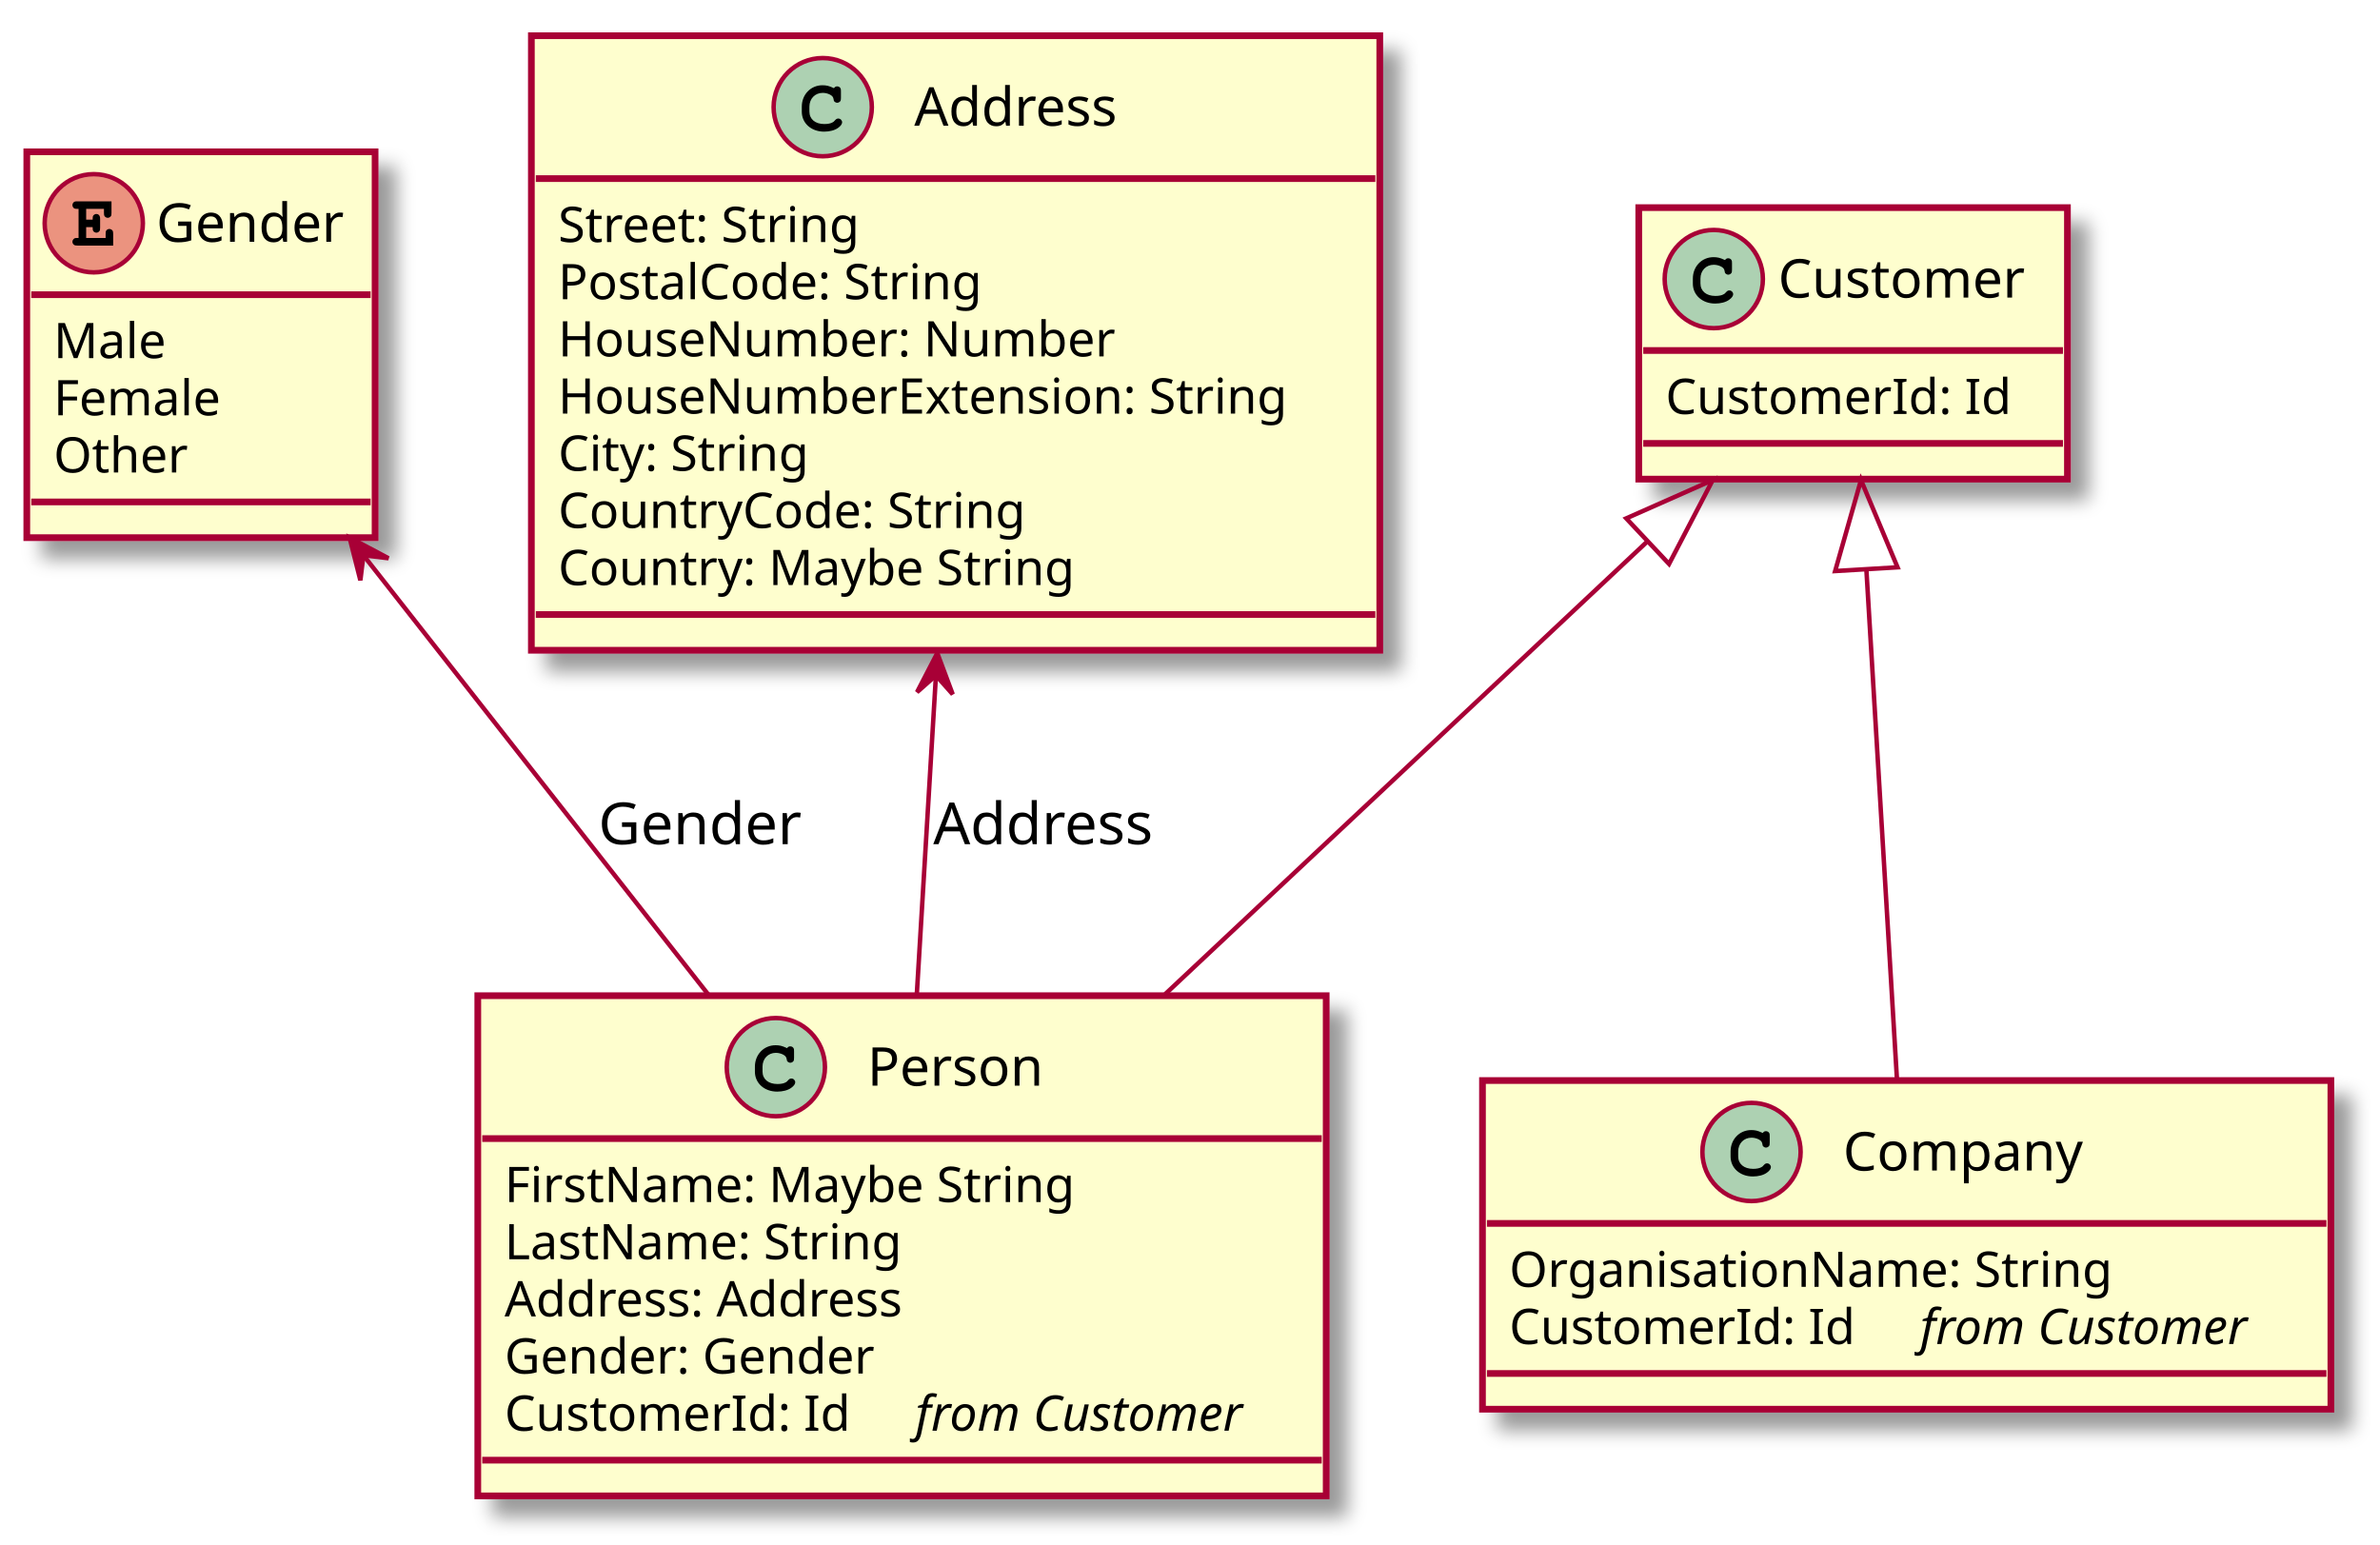
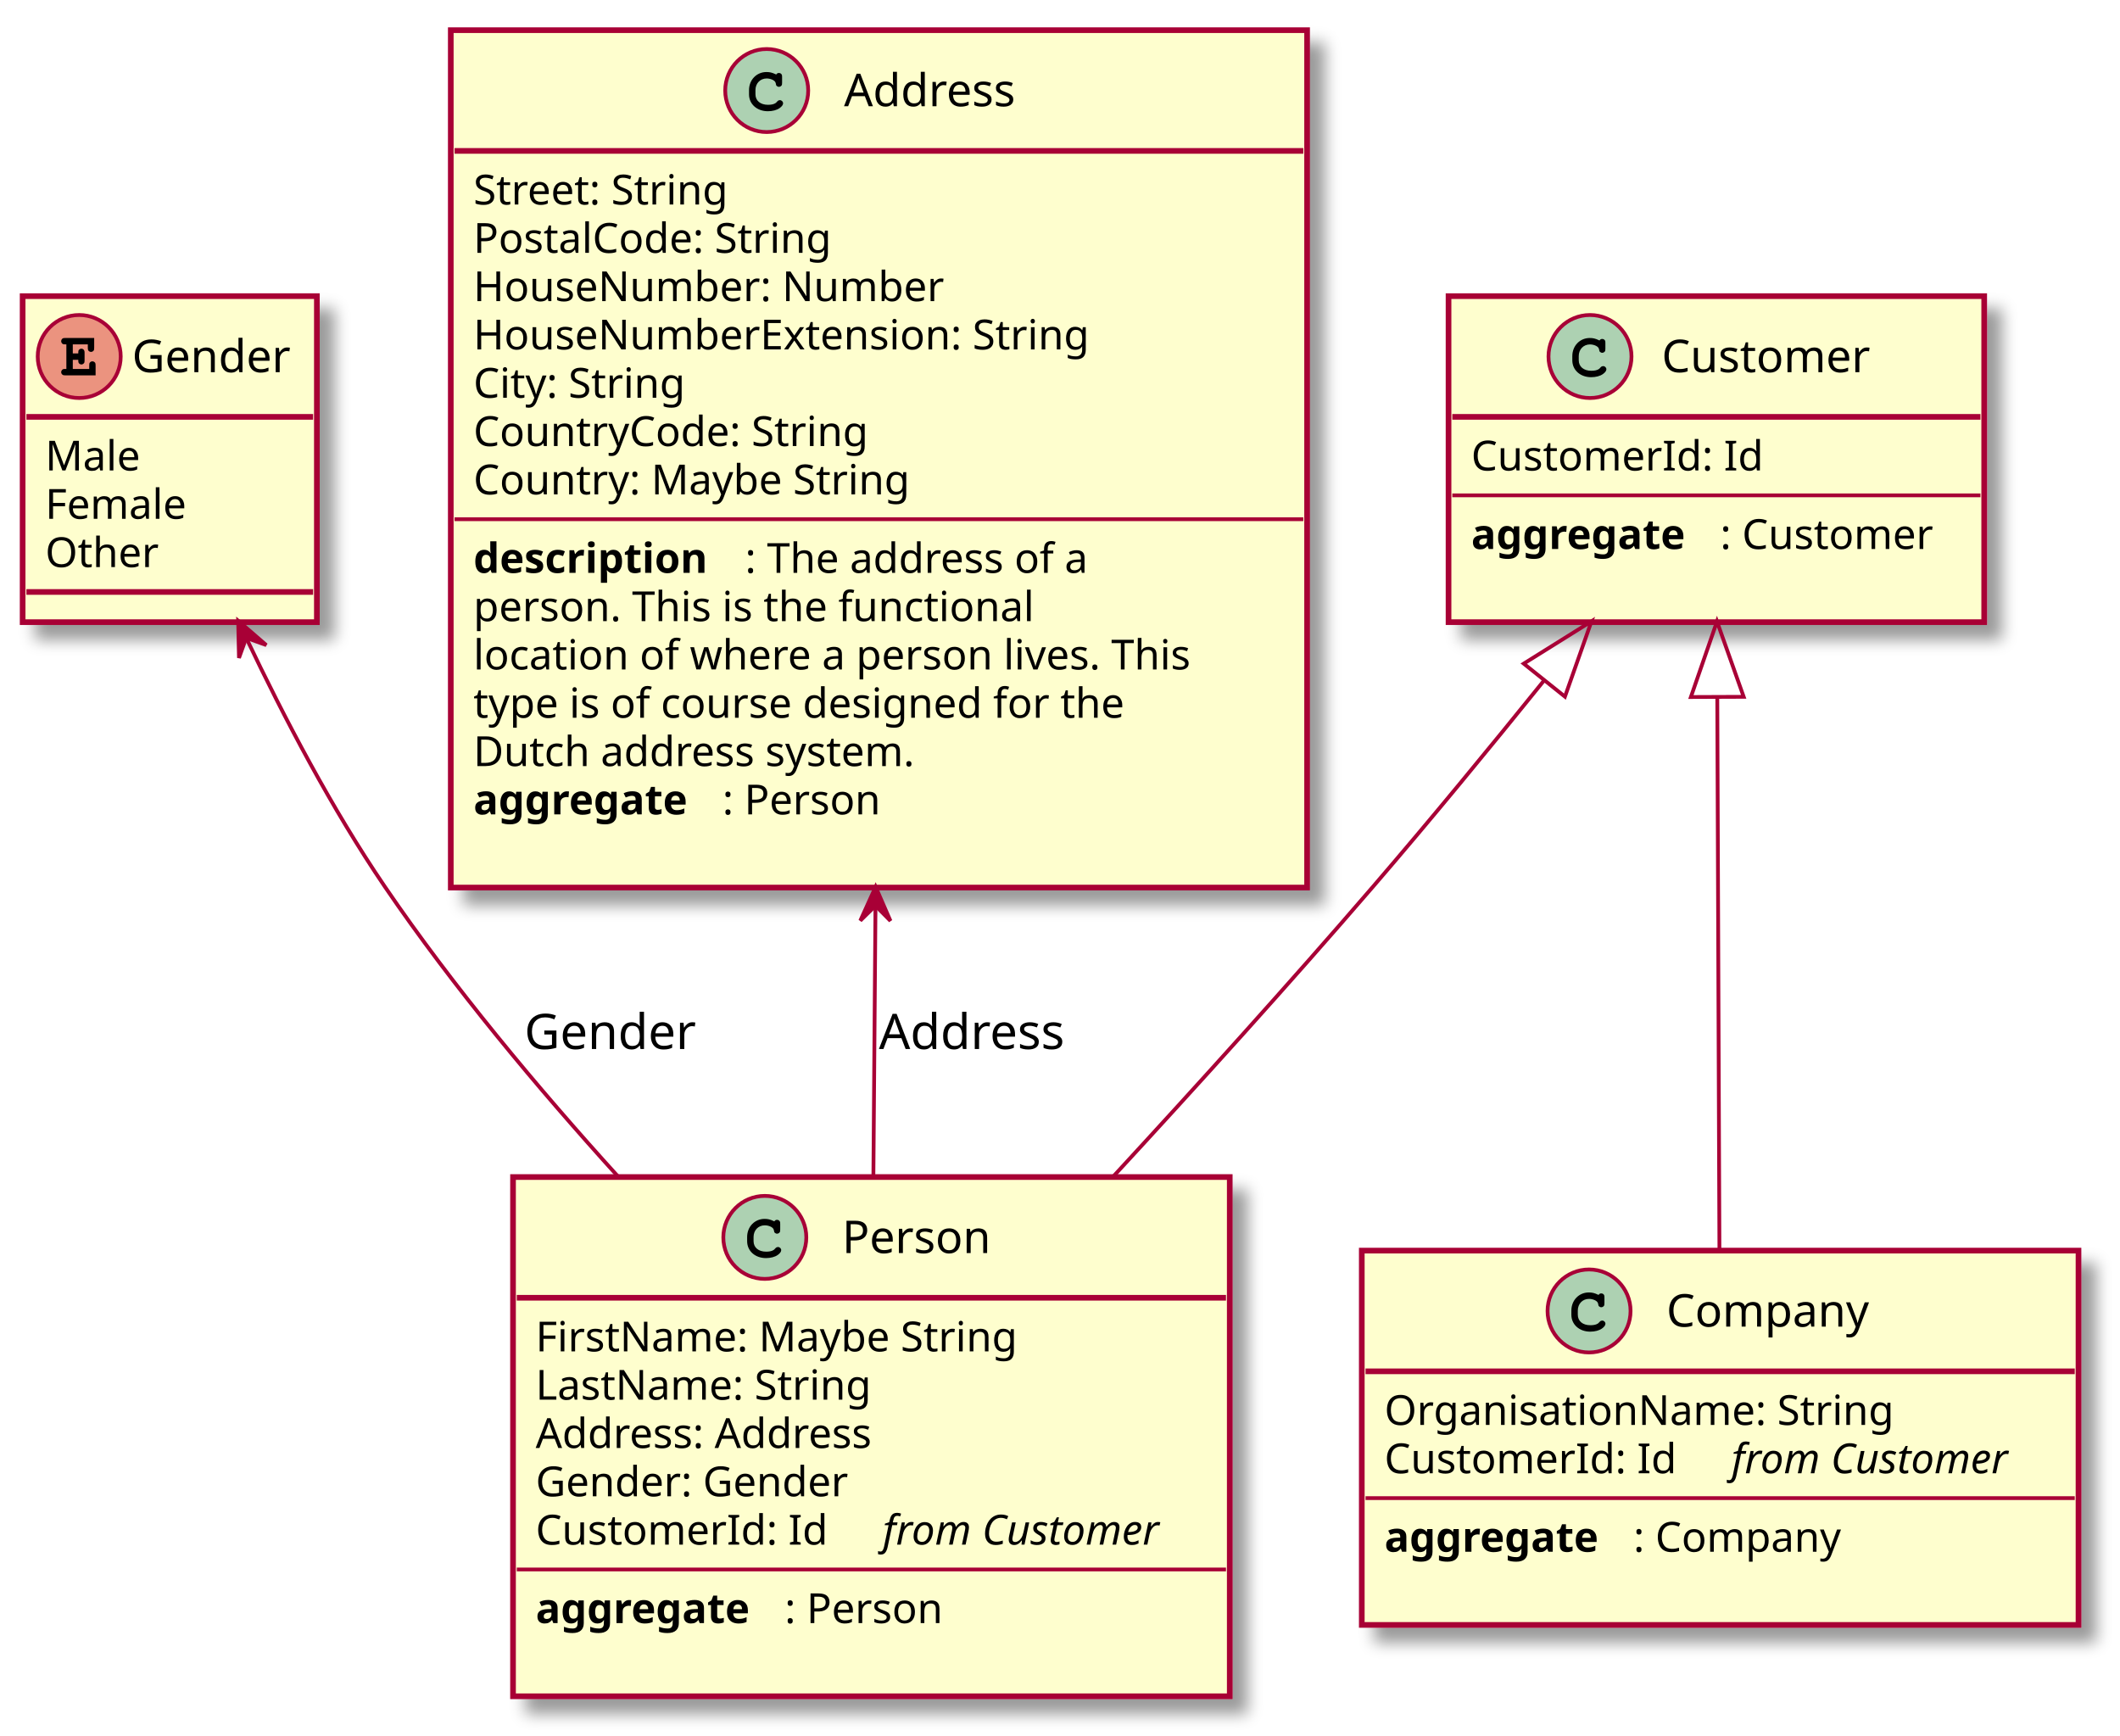
- <svg xmlns="http://www.w3.org/2000/svg" contentScriptType="application/ecmascript" contentStyleType="text/css" height="346px" preserveAspectRatio="none" style="width:533px;height:346px;" version="1.1" viewBox="0 0 533 346" width="533px" zoomAndPan="magnify">
+ <svg xmlns="http://www.w3.org/2000/svg" contentScriptType="application/ecmascript" contentStyleType="text/css" height="460px" preserveAspectRatio="none" style="width:562px;height:460px;" version="1.1" viewBox="0 0 562 460" width="562px" zoomAndPan="magnify">
  <defs>
-     <filter height="300%" id="f16e0un3itmb30" width="300%" x="-1" y="-1">
+     <filter height="300%" id="flpnhtrwldn13" width="300%" x="-1" y="-1">
      <feGaussianBlur result="blurOut" stdDeviation="2.0" />
      <feColorMatrix in="blurOut" result="blurOut2" type="matrix" values="0 0 0 0 0 0 0 0 0 0 0 0 0 0 0 0 0 0 .4 0" />
      <feOffset dx="4.0" dy="4.0" in="blurOut2" result="blurOut3" />
      <feBlend in="SourceGraphic" in2="blurOut3" mode="normal" />
    </filter>
  </defs>
  <g>
-     <rect fill="#FEFECE" filter="url(#f16e0un3itmb30)" height="86.414" id="Gender" style="stroke: #A80036; stroke-width: 1.5;" width="78" x="6" y="34" />
-     <ellipse cx="21" cy="50" fill="#EB937F" rx="11" ry="11" style="stroke: #A80036; stroke-width: 1.0;" />
-     <path d="M19.297,50.875 L19.297,53.297 L23.656,53.297 L23.656,52.422 C23.656,51.938 23.688,51.797 23.797,51.641 C23.969,51.391 24.234,51.281 24.5,51.281 C24.781,51.281 25.062,51.438 25.234,51.688 C25.312,51.844 25.344,51.984 25.344,52.422 L25.344,55 L17.344,55 C16.953,55 16.719,54.953 16.578,54.828 C16.359,54.672 16.219,54.422 16.219,54.156 C16.219,53.859 16.375,53.594 16.625,53.422 C16.781,53.312 16.938,53.297 17.344,53.297 L17.594,53.297 L17.594,46.781 L17.344,46.781 C16.922,46.781 16.734,46.75 16.578,46.641 C16.359,46.469 16.219,46.219 16.219,45.938 C16.219,45.656 16.375,45.359 16.625,45.203 C16.781,45.109 16.906,45.094 17.344,45.094 L24.969,45.094 L24.969,47.641 C24.969,48.109 24.938,48.25 24.828,48.422 C24.656,48.641 24.391,48.781 24.125,48.781 C23.844,48.781 23.562,48.625 23.391,48.375 C23.312,48.219 23.281,48.047 23.281,47.641 L23.281,46.781 L19.297,46.781 L19.297,49.188 L20.75,49.188 L20.75,49.062 C20.75,48.609 20.781,48.453 20.891,48.281 C21.062,48.062 21.328,47.922 21.578,47.922 C22.031,47.922 22.344,48.234 22.406,48.703 C22.422,48.859 22.422,48.906 22.422,49.062 L22.422,50.984 C22.422,51.438 22.391,51.594 22.266,51.75 C22.109,51.969 21.844,52.109 21.594,52.109 C21.297,52.109 21.016,51.953 20.859,51.703 C20.781,51.547 20.75,51.391 20.75,50.984 L20.75,50.875 Z " />
-     <text fill="#000000" font-family="sans-serif" font-size="12" lengthAdjust="spacingAndGlyphs" textLength="46" x="35" y="54.154">Gender</text>
-     <line style="stroke: #A80036; stroke-width: 1.5;" x1="7" x2="83" y1="66" y2="66" />
-     <text fill="#000000" font-family="sans-serif" font-size="11" lengthAdjust="spacingAndGlyphs" textLength="26" x="12" y="80.21">Male</text>
-     <text fill="#000000" font-family="sans-serif" font-size="11" lengthAdjust="spacingAndGlyphs" textLength="41" x="12" y="93.015">Female</text>
-     <text fill="#000000" font-family="sans-serif" font-size="11" lengthAdjust="spacingAndGlyphs" textLength="32" x="12" y="105.82">Other</text>
-     <line style="stroke: #A80036; stroke-width: 1.5;" x1="7" x2="83" y1="112.414" y2="112.414" />
-     <rect fill="#FEFECE" filter="url(#f16e0un3itmb30)" height="137.633" id="Address" style="stroke: #A80036; stroke-width: 1.5;" width="190" x="119" y="8" />
-     <ellipse cx="184.25" cy="24" fill="#ADD1B2" rx="11" ry="11" style="stroke: #A80036; stroke-width: 1.0;" />
-     <path d="M186.594,19.672 L186.766,19.75 C186.984,19.438 187.188,19.344 187.484,19.344 C187.781,19.344 188.062,19.484 188.219,19.75 C188.312,19.906 188.328,20.031 188.328,20.469 L188.328,21.891 C188.328,22.312 188.297,22.5 188.188,22.656 C188.016,22.875 187.75,23.016 187.484,23.016 C187.266,23.016 187.031,22.906 186.891,22.766 C186.75,22.641 186.719,22.516 186.656,22.109 C186.562,21.703 186.391,21.484 185.906,21.203 C185.438,20.953 184.828,20.797 184.25,20.797 C182.516,20.797 181.266,22.109 181.266,23.891 L181.266,24.984 C181.266,26.688 182.562,27.781 184.609,27.781 C185.375,27.781 186.062,27.656 186.484,27.391 C186.672,27.297 186.672,27.297 187.125,26.812 C187.312,26.625 187.516,26.547 187.734,26.547 C188.203,26.547 188.594,26.938 188.594,27.391 C188.594,27.781 188.266,28.234 187.688,28.641 C186.938,29.188 185.781,29.484 184.562,29.484 C181.672,29.484 179.562,27.594 179.562,25.016 L179.562,23.891 C179.562,21.172 181.562,19.094 184.188,19.094 C185.062,19.094 185.656,19.234 186.594,19.672 Z " />
-     <text fill="#000000" font-family="sans-serif" font-size="12" lengthAdjust="spacingAndGlyphs" textLength="51" x="204.75" y="28.154">Address</text>
-     <line style="stroke: #A80036; stroke-width: 1.5;" x1="120" x2="308" y1="40" y2="40" />
-     <text fill="#000000" font-family="sans-serif" font-size="11" lengthAdjust="spacingAndGlyphs" textLength="77" x="125" y="54.21">Street: String</text>
-     <text fill="#000000" font-family="sans-serif" font-size="11" lengthAdjust="spacingAndGlyphs" textLength="106" x="125" y="67.015">PostalCode: String</text>
-     <text fill="#000000" font-family="sans-serif" font-size="11" lengthAdjust="spacingAndGlyphs" textLength="134" x="125" y="79.82">HouseNumber: Number</text>
-     <text fill="#000000" font-family="sans-serif" font-size="11" lengthAdjust="spacingAndGlyphs" textLength="178" x="125" y="92.624">HouseNumberExtension: String</text>
-     <text fill="#000000" font-family="sans-serif" font-size="11" lengthAdjust="spacingAndGlyphs" textLength="63" x="125" y="105.429">City: String</text>
-     <text fill="#000000" font-family="sans-serif" font-size="11" lengthAdjust="spacingAndGlyphs" textLength="115" x="125" y="118.234">CountryCode: String</text>
-     <text fill="#000000" font-family="sans-serif" font-size="11" lengthAdjust="spacingAndGlyphs" textLength="126" x="125" y="131.039">Country: Maybe String</text>
-     <line style="stroke: #A80036; stroke-width: 1.5;" x1="120" x2="308" y1="137.633" y2="137.633" />
-     <rect fill="#FEFECE" filter="url(#f16e0un3itmb30)" height="112.023" id="Person" style="stroke: #A80036; stroke-width: 1.5;" width="190" x="107" y="223" />
-     <ellipse cx="173.75" cy="239" fill="#ADD1B2" rx="11" ry="11" style="stroke: #A80036; stroke-width: 1.0;" />
-     <path d="M176.094,234.672 L176.266,234.75 C176.484,234.438 176.688,234.344 176.984,234.344 C177.281,234.344 177.562,234.484 177.719,234.75 C177.812,234.906 177.828,235.031 177.828,235.469 L177.828,236.891 C177.828,237.312 177.797,237.5 177.688,237.656 C177.516,237.875 177.25,238.016 176.984,238.016 C176.766,238.016 176.531,237.906 176.391,237.766 C176.25,237.641 176.219,237.516 176.156,237.109 C176.062,236.703 175.891,236.484 175.406,236.203 C174.938,235.953 174.328,235.797 173.75,235.797 C172.016,235.797 170.766,237.109 170.766,238.891 L170.766,239.984 C170.766,241.688 172.062,242.781 174.109,242.781 C174.875,242.781 175.562,242.656 175.984,242.391 C176.172,242.297 176.172,242.297 176.625,241.812 C176.812,241.625 177.016,241.547 177.234,241.547 C177.703,241.547 178.094,241.938 178.094,242.391 C178.094,242.781 177.766,243.234 177.188,243.641 C176.438,244.188 175.281,244.484 174.062,244.484 C171.172,244.484 169.062,242.594 169.062,240.016 L169.062,238.891 C169.062,236.172 171.062,234.094 173.688,234.094 C174.562,234.094 175.156,234.234 176.094,234.672 Z " />
-     <text fill="#000000" font-family="sans-serif" font-size="12" lengthAdjust="spacingAndGlyphs" textLength="44" x="194.25" y="243.154">Person</text>
-     <line style="stroke: #A80036; stroke-width: 1.5;" x1="108" x2="296" y1="255" y2="255" />
-     <text fill="#000000" font-family="sans-serif" font-size="11" lengthAdjust="spacingAndGlyphs" textLength="140" x="113" y="269.21">FirstName: Maybe String</text>
-     <text fill="#000000" font-family="sans-serif" font-size="11" lengthAdjust="spacingAndGlyphs" textLength="99" x="113" y="282.015">LastName: String</text>
-     <text fill="#000000" font-family="sans-serif" font-size="11" lengthAdjust="spacingAndGlyphs" textLength="102" x="113" y="294.82">Address: Address</text>
-     <text fill="#000000" font-family="sans-serif" font-size="11" lengthAdjust="spacingAndGlyphs" textLength="92" x="113" y="307.625">Gender: Gender</text>
-     <text fill="#000000" font-family="sans-serif" font-size="11" lengthAdjust="spacingAndGlyphs" textLength="84" x="113" y="320.429">CustomerId: Id</text>
-     <text fill="#000000" font-family="sans-serif" font-size="11" font-style="italic" lengthAdjust="spacingAndGlyphs" textLength="86" x="205" y="320.429">from Customer</text>
-     <line style="stroke: #A80036; stroke-width: 1.5;" x1="108" x2="296" y1="327.023" y2="327.023" />
-     <rect fill="#FEFECE" filter="url(#f16e0un3itmb30)" height="60.805" id="Customer" style="stroke: #A80036; stroke-width: 1.5;" width="96" x="367" y="46.5" />
-     <ellipse cx="383.8" cy="62.5" fill="#ADD1B2" rx="11" ry="11" style="stroke: #A80036; stroke-width: 1.0;" />
-     <path d="M386.144,58.172 L386.316,58.25 C386.534,57.938 386.738,57.844 387.034,57.844 C387.331,57.844 387.613,57.984 387.769,58.25 C387.863,58.406 387.878,58.531 387.878,58.969 L387.878,60.391 C387.878,60.812 387.847,61 387.738,61.156 C387.566,61.375 387.3,61.516 387.034,61.516 C386.816,61.516 386.581,61.406 386.441,61.266 C386.3,61.141 386.269,61.016 386.206,60.609 C386.113,60.203 385.941,59.984 385.456,59.703 C384.988,59.453 384.378,59.297 383.8,59.297 C382.066,59.297 380.816,60.609 380.816,62.391 L380.816,63.484 C380.816,65.188 382.113,66.281 384.159,66.281 C384.925,66.281 385.613,66.156 386.034,65.891 C386.222,65.797 386.222,65.797 386.675,65.312 C386.863,65.125 387.066,65.047 387.284,65.047 C387.753,65.047 388.144,65.438 388.144,65.891 C388.144,66.281 387.816,66.734 387.238,67.141 C386.488,67.688 385.331,67.984 384.113,67.984 C381.222,67.984 379.113,66.094 379.113,63.516 L379.113,62.391 C379.113,59.672 381.113,57.594 383.738,57.594 C384.613,57.594 385.206,57.734 386.144,58.172 Z " />
-     <text fill="#000000" font-family="sans-serif" font-size="12" lengthAdjust="spacingAndGlyphs" textLength="60" x="398.2" y="66.654">Customer</text>
-     <line style="stroke: #A80036; stroke-width: 1.5;" x1="368" x2="462" y1="78.5" y2="78.5" />
-     <text fill="#000000" font-family="sans-serif" font-size="11" lengthAdjust="spacingAndGlyphs" textLength="84" x="373" y="92.71">CustomerId: Id</text>
-     <line style="stroke: #A80036; stroke-width: 1.5;" x1="368" x2="462" y1="99.305" y2="99.305" />
-     <rect fill="#FEFECE" filter="url(#f16e0un3itmb30)" height="73.609" id="Company" style="stroke: #A80036; stroke-width: 1.5;" width="190" x="332" y="242" />
-     <ellipse cx="392.25" cy="258" fill="#ADD1B2" rx="11" ry="11" style="stroke: #A80036; stroke-width: 1.0;" />
-     <path d="M394.594,253.672 L394.766,253.75 C394.984,253.438 395.188,253.344 395.484,253.344 C395.781,253.344 396.062,253.484 396.219,253.75 C396.312,253.906 396.328,254.031 396.328,254.469 L396.328,255.891 C396.328,256.312 396.297,256.5 396.188,256.656 C396.016,256.875 395.75,257.016 395.484,257.016 C395.266,257.016 395.031,256.906 394.891,256.766 C394.75,256.641 394.719,256.516 394.656,256.109 C394.562,255.703 394.391,255.484 393.906,255.203 C393.438,254.953 392.828,254.797 392.25,254.797 C390.516,254.797 389.266,256.109 389.266,257.891 L389.266,258.984 C389.266,260.688 390.562,261.781 392.609,261.781 C393.375,261.781 394.062,261.656 394.484,261.391 C394.672,261.297 394.672,261.297 395.125,260.812 C395.312,260.625 395.516,260.547 395.734,260.547 C396.203,260.547 396.594,260.938 396.594,261.391 C396.594,261.781 396.266,262.234 395.688,262.641 C394.938,263.188 393.781,263.484 392.562,263.484 C389.672,263.484 387.562,261.594 387.562,259.016 L387.562,257.891 C387.562,255.172 389.562,253.094 392.188,253.094 C393.062,253.094 393.656,253.234 394.594,253.672 Z " />
-     <text fill="#000000" font-family="sans-serif" font-size="12" lengthAdjust="spacingAndGlyphs" textLength="57" x="412.75" y="262.154">Company</text>
-     <line style="stroke: #A80036; stroke-width: 1.5;" x1="333" x2="521" y1="274" y2="274" />
-     <text fill="#000000" font-family="sans-serif" font-size="11" lengthAdjust="spacingAndGlyphs" textLength="148" x="338" y="288.21">OrganisationName: String</text>
-     <text fill="#000000" font-family="sans-serif" font-size="11" lengthAdjust="spacingAndGlyphs" textLength="84" x="338" y="301.015">CustomerId: Id</text>
-     <text fill="#000000" font-family="sans-serif" font-size="11" font-style="italic" lengthAdjust="spacingAndGlyphs" textLength="86" x="430" y="301.015">from Customer</text>
-     <line style="stroke: #A80036; stroke-width: 1.5;" x1="333" x2="521" y1="307.609" y2="307.609" />
-     <path d="M209.603,151.288 C208.182,174.973 206.631,200.815 205.303,222.947 " fill="none" id="Address-Person" style="stroke: #A80036; stroke-width: 1.0;" />
-     <polygon fill="#A80036" points="209.904,146.269,205.371,155.013,209.604,151.26,213.357,155.493,209.904,146.269" style="stroke: #A80036; stroke-width: 1.0;" />
-     <text fill="#000000" font-family="sans-serif" font-size="13" lengthAdjust="spacingAndGlyphs" textLength="52" x="209" y="189.067">Address</text>
-     <path d="M81.639,124.674 C104.641,153.976 134.422,191.914 158.605,222.72 " fill="none" id="Gender-Person" style="stroke: #A80036; stroke-width: 1.0;" />
-     <polygon fill="#A80036" points="78.296,120.415,80.706,129.964,81.383,124.348,86.999,125.025,78.296,120.415" style="stroke: #A80036; stroke-width: 1.0;" />
-     <text fill="#000000" font-family="sans-serif" font-size="13" lengthAdjust="spacingAndGlyphs" textLength="47" x="134" y="189.067">Gender</text>
-     <path d="M368.979,121.213 C337.342,150.918 295.055,190.625 260.952,222.646 " fill="none" id="Customer-Person" style="stroke: #A80036; stroke-width: 1.0;" />
-     <polygon fill="none" points="364.199,116.098,383.571,107.511,373.783,126.304,364.199,116.098" style="stroke: #A80036; stroke-width: 1.0;" />
-     <path d="M417.993,127.876 C420.119,163.312 422.924,210.073 424.836,241.93 " fill="none" id="Customer-Company" style="stroke: #A80036; stroke-width: 1.0;" />
-     <polygon fill="none" points="410.981,127.894,416.771,107.511,424.956,127.056,410.981,127.894" style="stroke: #A80036; stroke-width: 1.0;" />
+     <rect fill="#FEFECE" filter="url(#flpnhtrwldn13)" height="86.414" id="Gender" style="stroke: #A80036; stroke-width: 1.5;" width="78" x="6" y="78.5" />
+     <ellipse cx="21" cy="94.5" fill="#EB937F" rx="11" ry="11" style="stroke: #A80036; stroke-width: 1.0;" />
+     <path d="M19.297,95.375 L19.297,97.797 L23.656,97.797 L23.656,96.922 C23.656,96.438 23.688,96.297 23.797,96.141 C23.969,95.891 24.234,95.781 24.5,95.781 C24.781,95.781 25.062,95.938 25.234,96.188 C25.312,96.344 25.344,96.484 25.344,96.922 L25.344,99.5 L17.344,99.5 C16.953,99.5 16.719,99.453 16.578,99.328 C16.359,99.172 16.219,98.922 16.219,98.656 C16.219,98.359 16.375,98.094 16.625,97.922 C16.781,97.812 16.938,97.797 17.344,97.797 L17.594,97.797 L17.594,91.281 L17.344,91.281 C16.922,91.281 16.734,91.25 16.578,91.141 C16.359,90.969 16.219,90.719 16.219,90.438 C16.219,90.156 16.375,89.859 16.625,89.703 C16.781,89.609 16.906,89.594 17.344,89.594 L24.969,89.594 L24.969,92.141 C24.969,92.609 24.938,92.75 24.828,92.922 C24.656,93.141 24.391,93.281 24.125,93.281 C23.844,93.281 23.562,93.125 23.391,92.875 C23.312,92.719 23.281,92.547 23.281,92.141 L23.281,91.281 L19.297,91.281 L19.297,93.688 L20.75,93.688 L20.75,93.562 C20.75,93.109 20.781,92.953 20.891,92.781 C21.062,92.562 21.328,92.422 21.578,92.422 C22.031,92.422 22.344,92.734 22.406,93.203 C22.422,93.359 22.422,93.406 22.422,93.562 L22.422,95.484 C22.422,95.938 22.391,96.094 22.266,96.25 C22.109,96.469 21.844,96.609 21.594,96.609 C21.297,96.609 21.016,96.453 20.859,96.203 C20.781,96.047 20.75,95.891 20.75,95.484 L20.75,95.375 Z " />
+     <text fill="#000000" font-family="sans-serif" font-size="12" lengthAdjust="spacingAndGlyphs" textLength="46" x="35" y="98.654">Gender</text>
+     <line style="stroke: #A80036; stroke-width: 1.5;" x1="7" x2="83" y1="110.5" y2="110.5" />
+     <text fill="#000000" font-family="sans-serif" font-size="11" lengthAdjust="spacingAndGlyphs" textLength="26" x="12" y="124.71">Male</text>
+     <text fill="#000000" font-family="sans-serif" font-size="11" lengthAdjust="spacingAndGlyphs" textLength="41" x="12" y="137.515">Female</text>
+     <text fill="#000000" font-family="sans-serif" font-size="11" lengthAdjust="spacingAndGlyphs" textLength="32" x="12" y="150.32">Other</text>
+     <line style="stroke: #A80036; stroke-width: 1.5;" x1="7" x2="83" y1="156.914" y2="156.914" />
+     <rect fill="#FEFECE" filter="url(#flpnhtrwldn13)" height="227.266" id="Address" style="stroke: #A80036; stroke-width: 1.5;" width="227" x="119.5" y="8" />
+     <ellipse cx="203.25" cy="24" fill="#ADD1B2" rx="11" ry="11" style="stroke: #A80036; stroke-width: 1.0;" />
+     <path d="M205.594,19.672 L205.766,19.75 C205.984,19.438 206.188,19.344 206.484,19.344 C206.781,19.344 207.062,19.484 207.219,19.75 C207.312,19.906 207.328,20.031 207.328,20.469 L207.328,21.891 C207.328,22.312 207.297,22.5 207.188,22.656 C207.016,22.875 206.75,23.016 206.484,23.016 C206.266,23.016 206.031,22.906 205.891,22.766 C205.75,22.641 205.719,22.516 205.656,22.109 C205.562,21.703 205.391,21.484 204.906,21.203 C204.438,20.953 203.828,20.797 203.25,20.797 C201.516,20.797 200.266,22.109 200.266,23.891 L200.266,24.984 C200.266,26.688 201.562,27.781 203.609,27.781 C204.375,27.781 205.062,27.656 205.484,27.391 C205.672,27.297 205.672,27.297 206.125,26.812 C206.312,26.625 206.516,26.547 206.734,26.547 C207.203,26.547 207.594,26.938 207.594,27.391 C207.594,27.781 207.266,28.234 206.688,28.641 C205.938,29.188 204.781,29.484 203.562,29.484 C200.672,29.484 198.562,27.594 198.562,25.016 L198.562,23.891 C198.562,21.172 200.562,19.094 203.188,19.094 C204.062,19.094 204.656,19.234 205.594,19.672 Z " />
+     <text fill="#000000" font-family="sans-serif" font-size="12" lengthAdjust="spacingAndGlyphs" textLength="51" x="223.75" y="28.154">Address</text>
+     <line style="stroke: #A80036; stroke-width: 1.5;" x1="120.5" x2="345.5" y1="40" y2="40" />
+     <text fill="#000000" font-family="sans-serif" font-size="11" lengthAdjust="spacingAndGlyphs" textLength="77" x="125.5" y="54.21">Street: String</text>
+     <text fill="#000000" font-family="sans-serif" font-size="11" lengthAdjust="spacingAndGlyphs" textLength="106" x="125.5" y="67.015">PostalCode: String</text>
+     <text fill="#000000" font-family="sans-serif" font-size="11" lengthAdjust="spacingAndGlyphs" textLength="134" x="125.5" y="79.82">HouseNumber: Number</text>
+     <text fill="#000000" font-family="sans-serif" font-size="11" lengthAdjust="spacingAndGlyphs" textLength="178" x="125.5" y="92.624">HouseNumberExtension: String</text>
+     <text fill="#000000" font-family="sans-serif" font-size="11" lengthAdjust="spacingAndGlyphs" textLength="63" x="125.5" y="105.429">City: String</text>
+     <text fill="#000000" font-family="sans-serif" font-size="11" lengthAdjust="spacingAndGlyphs" textLength="115" x="125.5" y="118.234">CountryCode: String</text>
+     <text fill="#000000" font-family="sans-serif" font-size="11" lengthAdjust="spacingAndGlyphs" textLength="126" x="125.5" y="131.039">Country: Maybe String</text>
+     <line style="stroke: #A80036; stroke-width: 1.0;" x1="120.5" x2="345.5" y1="137.633" y2="137.633" />
+     <text fill="#000000" font-family="sans-serif" font-size="11" font-weight="bold" lengthAdjust="spacingAndGlyphs" textLength="72" x="125.5" y="151.843">description</text>
+     <text fill="#000000" font-family="sans-serif" font-size="11" lengthAdjust="spacingAndGlyphs" textLength="106" x="197.5" y="151.843">: The address of a</text>
+     <text fill="#000000" font-family="sans-serif" font-size="11" lengthAdjust="spacingAndGlyphs" textLength="167" x="125.5" y="164.648">person. This is the functional</text>
+     <text fill="#000000" font-family="sans-serif" font-size="11" lengthAdjust="spacingAndGlyphs" textLength="215" x="125.5" y="177.453">location of where a person lives. This</text>
+     <text fill="#000000" font-family="sans-serif" font-size="11" lengthAdjust="spacingAndGlyphs" textLength="194" x="125.5" y="190.257">type is of course designed for the</text>
+     <text fill="#000000" font-family="sans-serif" font-size="11" lengthAdjust="spacingAndGlyphs" textLength="133" x="125.5" y="203.062">Dutch address system.</text>
+     <text fill="#000000" font-family="sans-serif" font-size="11" font-weight="bold" lengthAdjust="spacingAndGlyphs" textLength="66" x="125.5" y="215.867">aggregate</text>
+     <text fill="#000000" font-family="sans-serif" font-size="11" lengthAdjust="spacingAndGlyphs" textLength="48" x="191.5" y="215.867">: Person</text>
+     <text fill="#000000" font-family="sans-serif" font-size="11" lengthAdjust="spacingAndGlyphs" textLength="0" x="129.5" y="228.671" />
+     <rect fill="#FEFECE" filter="url(#flpnhtrwldn13)" height="137.633" id="Person" style="stroke: #A80036; stroke-width: 1.5;" width="190" x="136" y="312" />
+     <ellipse cx="202.75" cy="328" fill="#ADD1B2" rx="11" ry="11" style="stroke: #A80036; stroke-width: 1.0;" />
+     <path d="M205.094,323.672 L205.266,323.75 C205.484,323.438 205.688,323.344 205.984,323.344 C206.281,323.344 206.562,323.484 206.719,323.75 C206.812,323.906 206.828,324.031 206.828,324.469 L206.828,325.891 C206.828,326.312 206.797,326.5 206.688,326.656 C206.516,326.875 206.25,327.016 205.984,327.016 C205.766,327.016 205.531,326.906 205.391,326.766 C205.25,326.641 205.219,326.516 205.156,326.109 C205.062,325.703 204.891,325.484 204.406,325.203 C203.938,324.953 203.328,324.797 202.75,324.797 C201.016,324.797 199.766,326.109 199.766,327.891 L199.766,328.984 C199.766,330.688 201.062,331.781 203.109,331.781 C203.875,331.781 204.562,331.656 204.984,331.391 C205.172,331.297 205.172,331.297 205.625,330.812 C205.812,330.625 206.016,330.547 206.234,330.547 C206.703,330.547 207.094,330.938 207.094,331.391 C207.094,331.781 206.766,332.234 206.188,332.641 C205.438,333.188 204.281,333.484 203.062,333.484 C200.172,333.484 198.062,331.594 198.062,329.016 L198.062,327.891 C198.062,325.172 200.062,323.094 202.688,323.094 C203.562,323.094 204.156,323.234 205.094,323.672 Z " />
+     <text fill="#000000" font-family="sans-serif" font-size="12" lengthAdjust="spacingAndGlyphs" textLength="44" x="223.25" y="332.154">Person</text>
+     <line style="stroke: #A80036; stroke-width: 1.5;" x1="137" x2="325" y1="344" y2="344" />
+     <text fill="#000000" font-family="sans-serif" font-size="11" lengthAdjust="spacingAndGlyphs" textLength="140" x="142" y="358.21">FirstName: Maybe String</text>
+     <text fill="#000000" font-family="sans-serif" font-size="11" lengthAdjust="spacingAndGlyphs" textLength="99" x="142" y="371.015">LastName: String</text>
+     <text fill="#000000" font-family="sans-serif" font-size="11" lengthAdjust="spacingAndGlyphs" textLength="102" x="142" y="383.82">Address: Address</text>
+     <text fill="#000000" font-family="sans-serif" font-size="11" lengthAdjust="spacingAndGlyphs" textLength="92" x="142" y="396.625">Gender: Gender</text>
+     <text fill="#000000" font-family="sans-serif" font-size="11" lengthAdjust="spacingAndGlyphs" textLength="84" x="142" y="409.429">CustomerId: Id</text>
+     <text fill="#000000" font-family="sans-serif" font-size="11" font-style="italic" lengthAdjust="spacingAndGlyphs" textLength="86" x="234" y="409.429">from Customer</text>
+     <line style="stroke: #A80036; stroke-width: 1.0;" x1="137" x2="325" y1="416.023" y2="416.023" />
+     <text fill="#000000" font-family="sans-serif" font-size="11" font-weight="bold" lengthAdjust="spacingAndGlyphs" textLength="66" x="142" y="430.234">aggregate</text>
+     <text fill="#000000" font-family="sans-serif" font-size="11" lengthAdjust="spacingAndGlyphs" textLength="48" x="208" y="430.234">: Person</text>
+     <text fill="#000000" font-family="sans-serif" font-size="11" lengthAdjust="spacingAndGlyphs" textLength="0" x="146" y="443.039" />
+     <rect fill="#FEFECE" filter="url(#flpnhtrwldn13)" height="86.414" id="Customer" style="stroke: #A80036; stroke-width: 1.5;" width="142" x="384" y="78.5" />
+     <ellipse cx="421.5" cy="94.5" fill="#ADD1B2" rx="11" ry="11" style="stroke: #A80036; stroke-width: 1.0;" />
+     <path d="M423.844,90.172 L424.016,90.25 C424.234,89.938 424.438,89.844 424.734,89.844 C425.031,89.844 425.312,89.984 425.469,90.25 C425.562,90.406 425.578,90.531 425.578,90.969 L425.578,92.391 C425.578,92.812 425.547,93 425.438,93.156 C425.266,93.375 425,93.516 424.734,93.516 C424.516,93.516 424.281,93.406 424.141,93.266 C424,93.141 423.969,93.016 423.906,92.609 C423.812,92.203 423.641,91.984 423.156,91.703 C422.688,91.453 422.078,91.297 421.5,91.297 C419.766,91.297 418.516,92.609 418.516,94.391 L418.516,95.484 C418.516,97.188 419.812,98.281 421.859,98.281 C422.625,98.281 423.312,98.156 423.734,97.891 C423.922,97.797 423.922,97.797 424.375,97.312 C424.562,97.125 424.766,97.047 424.984,97.047 C425.453,97.047 425.844,97.438 425.844,97.891 C425.844,98.281 425.516,98.734 424.938,99.141 C424.188,99.688 423.031,99.984 421.812,99.984 C418.922,99.984 416.812,98.094 416.812,95.516 L416.812,94.391 C416.812,91.672 418.812,89.594 421.438,89.594 C422.312,89.594 422.906,89.734 423.844,90.172 Z " />
+     <text fill="#000000" font-family="sans-serif" font-size="12" lengthAdjust="spacingAndGlyphs" textLength="60" x="440.5" y="98.654">Customer</text>
+     <line style="stroke: #A80036; stroke-width: 1.5;" x1="385" x2="525" y1="110.5" y2="110.5" />
+     <text fill="#000000" font-family="sans-serif" font-size="11" lengthAdjust="spacingAndGlyphs" textLength="84" x="390" y="124.71">CustomerId: Id</text>
+     <line style="stroke: #A80036; stroke-width: 1.0;" x1="385" x2="525" y1="131.305" y2="131.305" />
+     <text fill="#000000" font-family="sans-serif" font-size="11" font-weight="bold" lengthAdjust="spacingAndGlyphs" textLength="66" x="390" y="145.515">aggregate</text>
+     <text fill="#000000" font-family="sans-serif" font-size="11" lengthAdjust="spacingAndGlyphs" textLength="64" x="456" y="145.515">: Customer</text>
+     <text fill="#000000" font-family="sans-serif" font-size="11" lengthAdjust="spacingAndGlyphs" textLength="0" x="394" y="158.32" />
+     <rect fill="#FEFECE" filter="url(#flpnhtrwldn13)" height="99.219" id="Company" style="stroke: #A80036; stroke-width: 1.5;" width="190" x="361" y="331.5" />
+     <ellipse cx="421.25" cy="347.5" fill="#ADD1B2" rx="11" ry="11" style="stroke: #A80036; stroke-width: 1.0;" />
+     <path d="M423.594,343.172 L423.766,343.25 C423.984,342.938 424.188,342.844 424.484,342.844 C424.781,342.844 425.062,342.984 425.219,343.25 C425.312,343.406 425.328,343.531 425.328,343.969 L425.328,345.391 C425.328,345.812 425.297,346 425.188,346.156 C425.016,346.375 424.75,346.516 424.484,346.516 C424.266,346.516 424.031,346.406 423.891,346.266 C423.75,346.141 423.719,346.016 423.656,345.609 C423.562,345.203 423.391,344.984 422.906,344.703 C422.438,344.453 421.828,344.297 421.25,344.297 C419.516,344.297 418.266,345.609 418.266,347.391 L418.266,348.484 C418.266,350.188 419.562,351.281 421.609,351.281 C422.375,351.281 423.062,351.156 423.484,350.891 C423.672,350.797 423.672,350.797 424.125,350.312 C424.312,350.125 424.516,350.047 424.734,350.047 C425.203,350.047 425.594,350.438 425.594,350.891 C425.594,351.281 425.266,351.734 424.688,352.141 C423.938,352.688 422.781,352.984 421.562,352.984 C418.672,352.984 416.562,351.094 416.562,348.516 L416.562,347.391 C416.562,344.672 418.562,342.594 421.188,342.594 C422.062,342.594 422.656,342.734 423.594,343.172 Z " />
+     <text fill="#000000" font-family="sans-serif" font-size="12" lengthAdjust="spacingAndGlyphs" textLength="57" x="441.75" y="351.654">Company</text>
+     <line style="stroke: #A80036; stroke-width: 1.5;" x1="362" x2="550" y1="363.5" y2="363.5" />
+     <text fill="#000000" font-family="sans-serif" font-size="11" lengthAdjust="spacingAndGlyphs" textLength="148" x="367" y="377.71">OrganisationName: String</text>
+     <text fill="#000000" font-family="sans-serif" font-size="11" lengthAdjust="spacingAndGlyphs" textLength="84" x="367" y="390.515">CustomerId: Id</text>
+     <text fill="#000000" font-family="sans-serif" font-size="11" font-style="italic" lengthAdjust="spacingAndGlyphs" textLength="86" x="459" y="390.515">from Customer</text>
+     <line style="stroke: #A80036; stroke-width: 1.0;" x1="362" x2="550" y1="397.109" y2="397.109" />
+     <text fill="#000000" font-family="sans-serif" font-size="11" font-weight="bold" lengthAdjust="spacingAndGlyphs" textLength="66" x="367" y="411.32">aggregate</text>
+     <text fill="#000000" font-family="sans-serif" font-size="11" lengthAdjust="spacingAndGlyphs" textLength="61" x="433" y="411.32">: Company</text>
+     <text fill="#000000" font-family="sans-serif" font-size="11" lengthAdjust="spacingAndGlyphs" textLength="0" x="371" y="424.125" />
+     <path d="M232.085,240.283 C231.895,264.761 231.701,289.772 231.53,311.741 " fill="none" id="Address-Person" style="stroke: #A80036; stroke-width: 1.0;" />
+     <polygon fill="#A80036" points="232.126,235.069,228.057,244.038,232.087,240.069,236.056,244.1,232.126,235.069" style="stroke: #A80036; stroke-width: 1.0;" />
+     <text fill="#000000" font-family="sans-serif" font-size="13" lengthAdjust="spacingAndGlyphs" textLength="52" x="233" y="278.067">Address</text>
+     <path d="M65.337,169.219 C75.237,190.055 88.018,214.476 102,235 C120.116,261.593 142.668,288.524 163.825,311.84 " fill="none" id="Gender-Person" style="stroke: #A80036; stroke-width: 1.0;" />
+     <polygon fill="#A80036" points="63.141,164.556,63.356,174.403,65.271,169.08,70.594,170.994,63.141,164.556" style="stroke: #A80036; stroke-width: 1.0;" />
+     <text fill="#000000" font-family="sans-serif" font-size="13" lengthAdjust="spacingAndGlyphs" textLength="47" x="139" y="278.067">Gender</text>
+     <path d="M409.326,180.37 C395.038,198.09 379.065,217.515 364,235 C342.037,260.49 317.285,287.832 295.142,311.826 " fill="none" id="Customer-Person" style="stroke: #A80036; stroke-width: 1.0;" />
+     <polygon fill="none" points="403.93,175.91,421.9,164.681,414.855,184.665,403.93,175.91" style="stroke: #A80036; stroke-width: 1.0;" />
+     <path d="M455.242,184.842 C455.417,229.802 455.649,289.639 455.81,331.15 " fill="none" id="Customer-Company" style="stroke: #A80036; stroke-width: 1.0;" />
+     <polygon fill="none" points="448.242,184.76,455.164,164.733,462.242,184.705,448.242,184.76" style="stroke: #A80036; stroke-width: 1.0;" />
  </g>
</svg>
